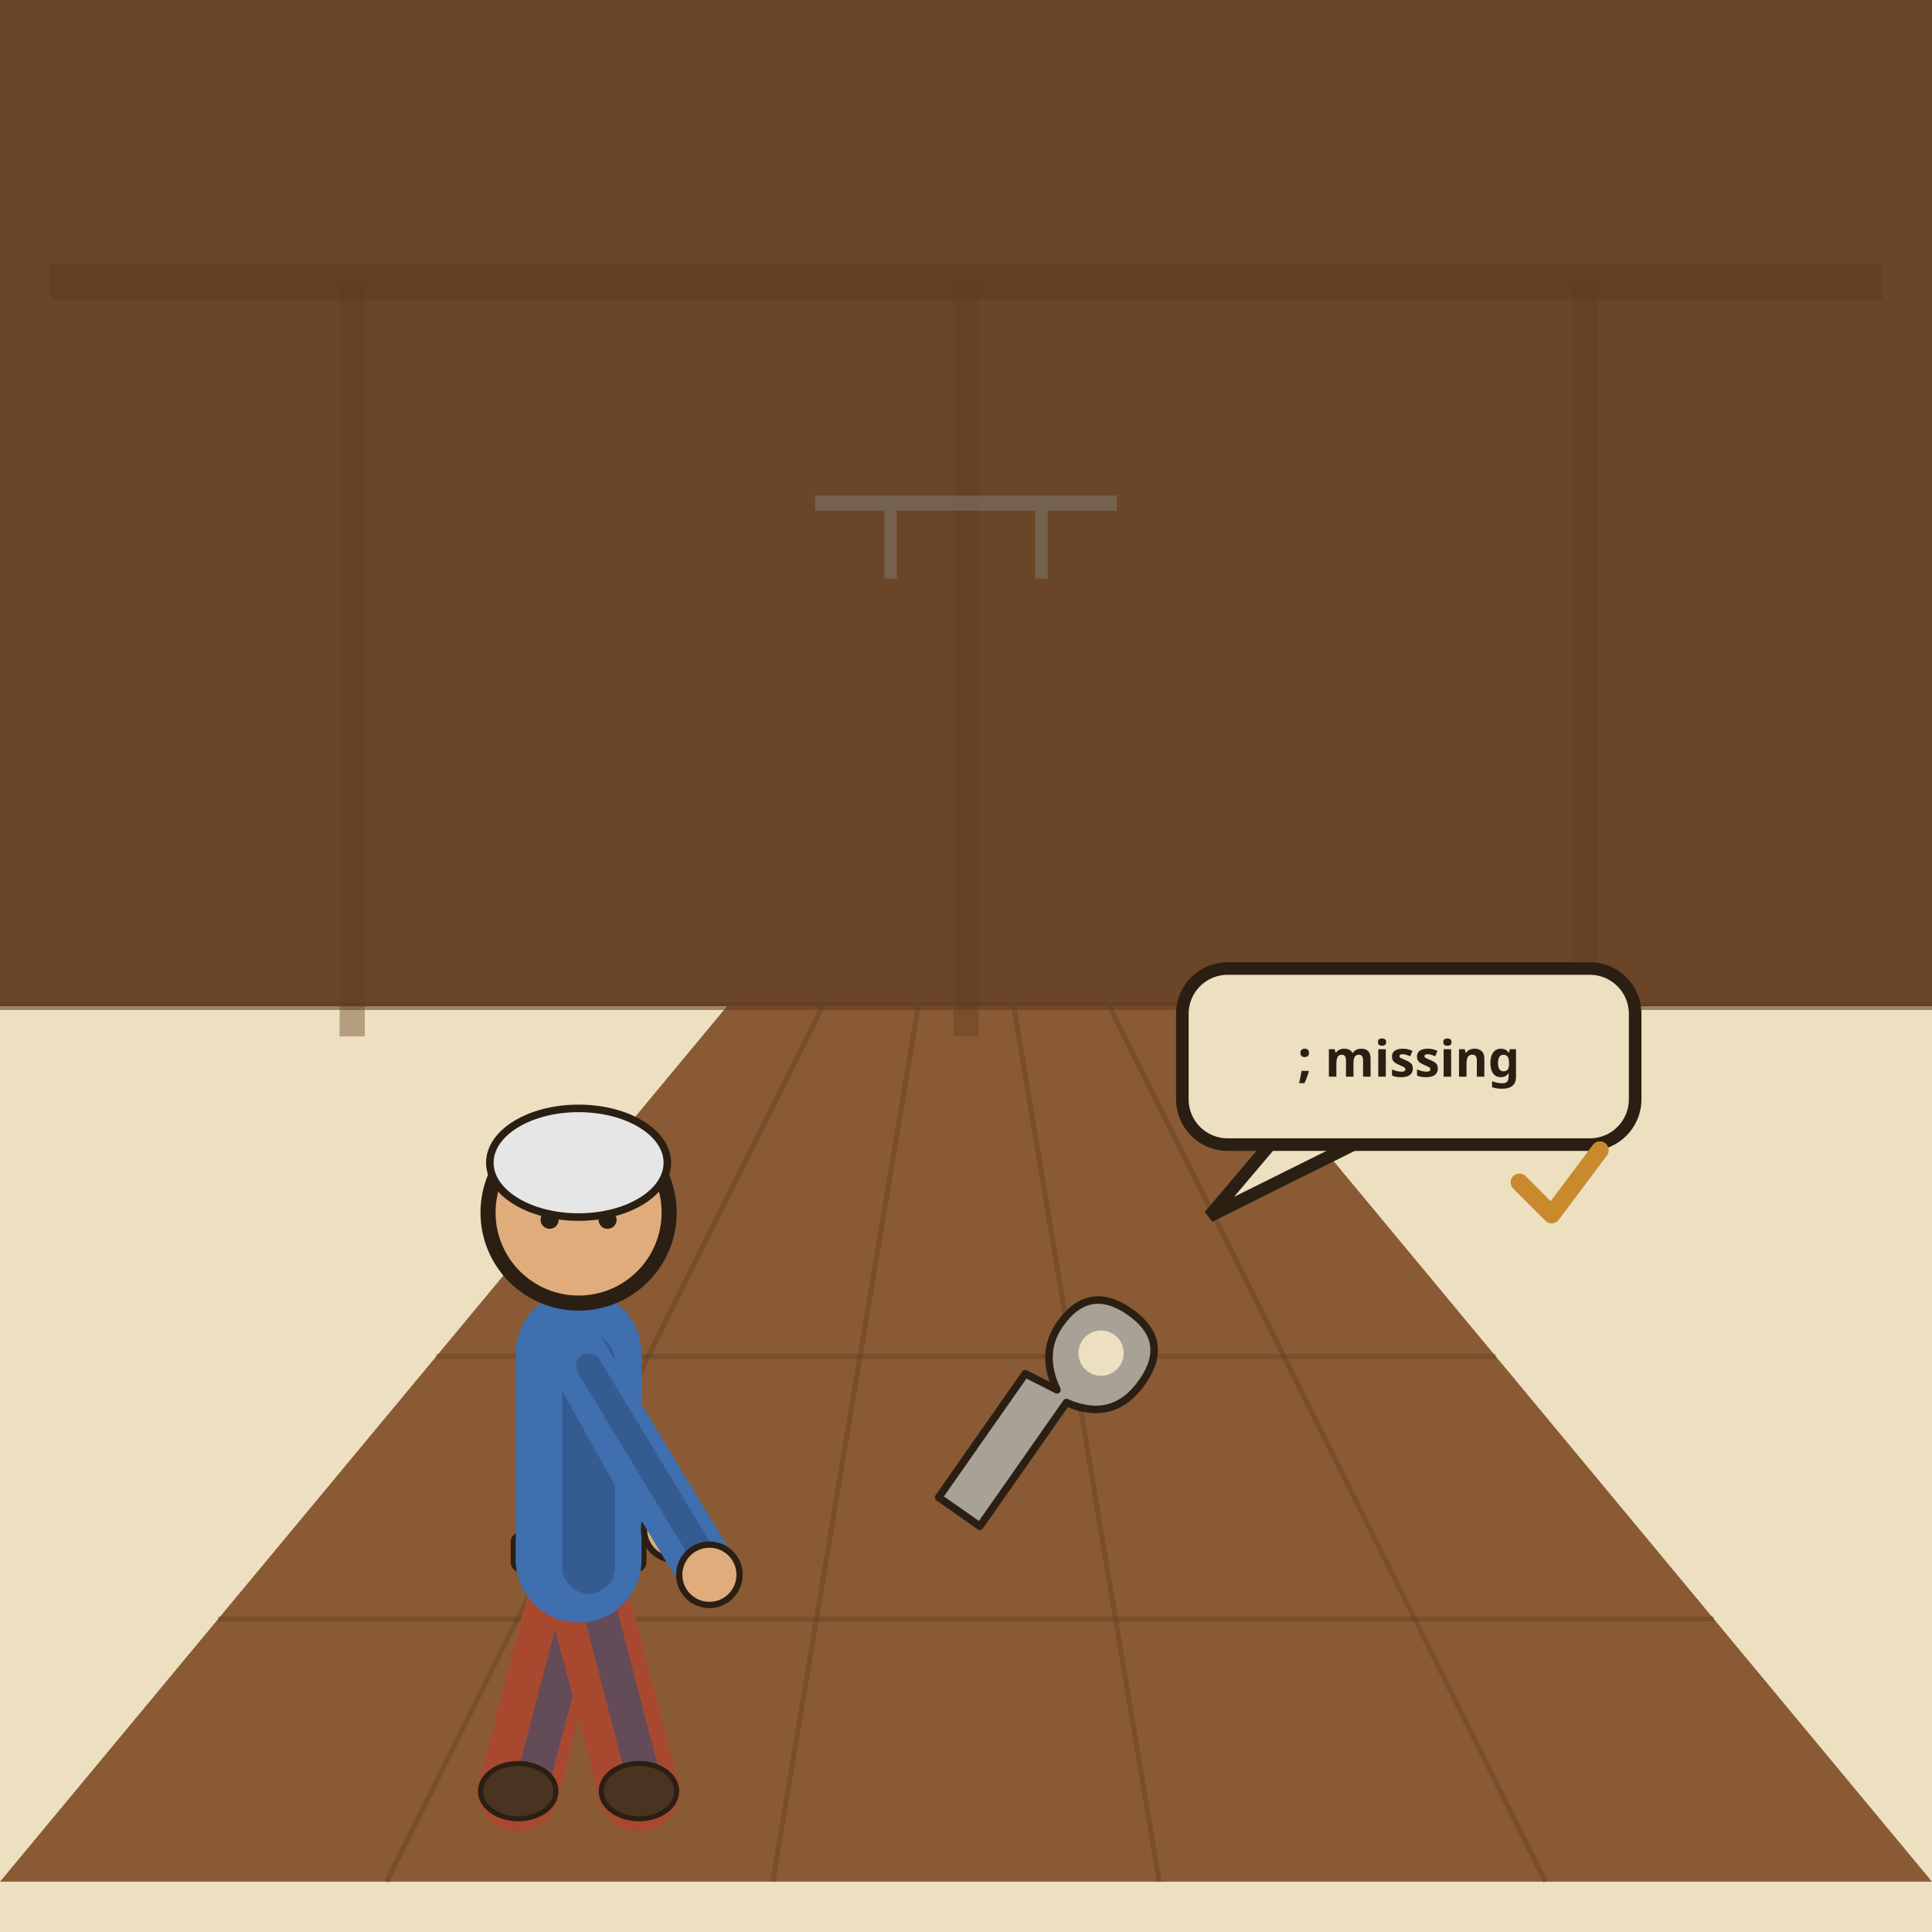
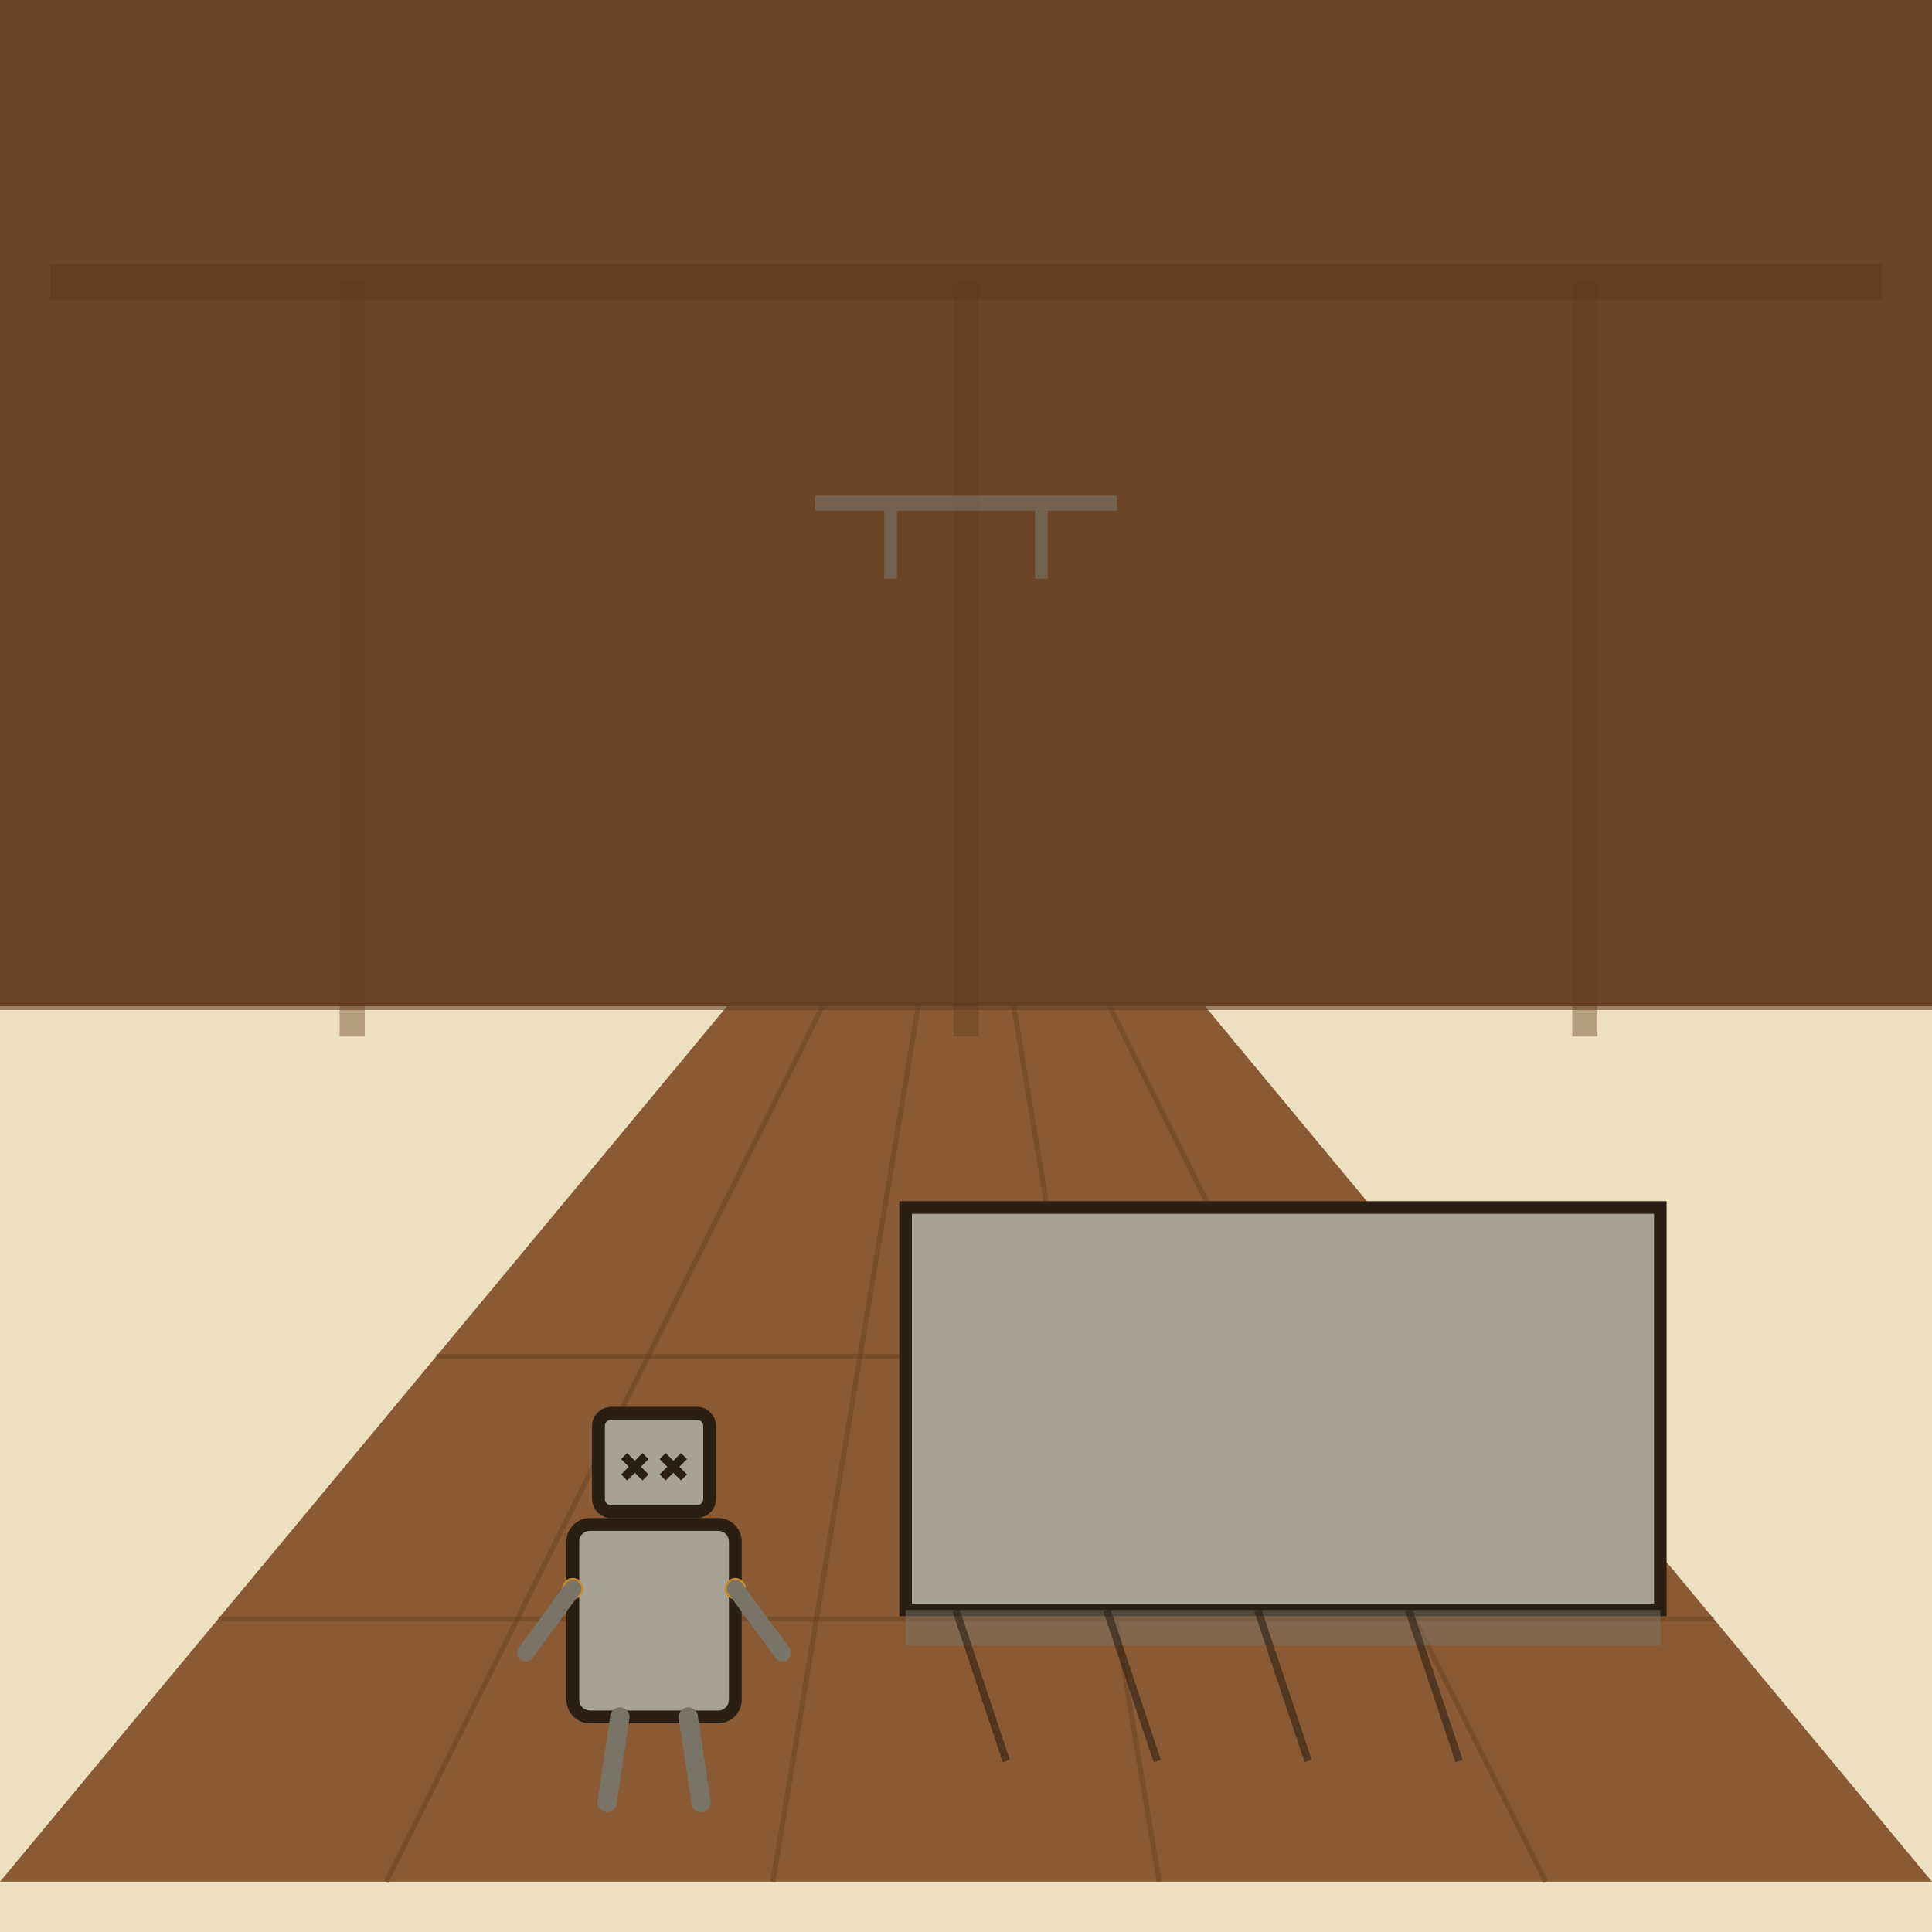
<svg xmlns="http://www.w3.org/2000/svg" viewBox="0 0 768 768">
  <rect x="0" y="0" width="768" height="768" fill="#ece0c0" />
  <rect x="0" y="0" width="768" height="400" fill="#6b4527" />
  <polygon points="289,400 479,400 768,748 0,748" fill="#8a5a34" />
  <line x1="327.0" y1="400" x2="153.6" y2="748" stroke="#5e3b1f" stroke-width="2" opacity="0.4" />
  <line x1="365.0" y1="400" x2="307.2" y2="748" stroke="#5e3b1f" stroke-width="2" opacity="0.4" />
  <line x1="403.0" y1="400" x2="460.8" y2="748" stroke="#5e3b1f" stroke-width="2" opacity="0.4" />
  <line x1="441.0" y1="400" x2="614.4" y2="748" stroke="#5e3b1f" stroke-width="2" opacity="0.4" />
  <line x1="173.4" y1="539.2" x2="594.6" y2="539.2" stroke="#5e3b1f" stroke-width="2" opacity="0.4" />
  <line x1="86.7" y1="643.6" x2="681.3" y2="643.6" stroke="#5e3b1f" stroke-width="2" opacity="0.4" />
  <line x1="0" y1="400" x2="768" y2="400" stroke="#5e3b1f" stroke-width="3" opacity="0.55" />
  <line x1="20" y1="112" x2="748" y2="112" stroke="#5e3b1f" stroke-width="14" opacity="0.7" />
  <line x1="140" y1="112" x2="140" y2="412.0" stroke="#5e3b1f" stroke-width="10" opacity="0.4" />
  <line x1="384" y1="112" x2="384" y2="412.0" stroke="#5e3b1f" stroke-width="10" opacity="0.4" />
  <line x1="630" y1="112" x2="630" y2="412.0" stroke="#5e3b1f" stroke-width="10" opacity="0.4" />
  <g transform="translate(384,200.0)" opacity="0.6">
    <line x1="-60" y1="0" x2="60" y2="0" stroke="#7a7468" stroke-width="6" />
    <line x1="-30" y1="0" x2="-30" y2="30" stroke="#7a7468" stroke-width="5" />
    <line x1="30" y1="0" x2="30" y2="30" stroke="#7a7468" stroke-width="5" />
  </g>
-   <g transform="translate(230,620) scale(1.0,1.0) rotate(0)">
-     <line x1="0" y1="0" x2="-24" y2="92" stroke="#a8492f" stroke-width="32" stroke-linecap="round" />
-     <line x1="4" y1="3" x2="-20" y2="95" stroke="#2b4d7a" stroke-width="13.4" stroke-linecap="round" opacity="0.55" />
-     <ellipse cx="-24" cy="92" rx="15" ry="11" fill="#4a3320" stroke="#2b1f14" stroke-width="2" />
-     <line x1="0" y1="0" x2="24" y2="92" stroke="#a8492f" stroke-width="32" stroke-linecap="round" />
-     <line x1="4" y1="3" x2="28" y2="95" stroke="#2b4d7a" stroke-width="13.4" stroke-linecap="round" opacity="0.55" />
-     <ellipse cx="24" cy="92" rx="15" ry="11" fill="#4a3320" stroke="#2b1f14" stroke-width="2" />
-     <rect x="-26" y="-10" width="52" height="14" rx="3" fill="#2b4d7a" stroke="#2b1f14" stroke-width="2" />
-     <line x1="0" y1="-82.0" x2="0" y2="0" stroke="#3f6fae" stroke-width="50" stroke-linecap="round" />
-     <line x1="4" y1="-79.0" x2="4" y2="3" stroke="#2b4d7a" stroke-width="21.0" stroke-linecap="round" opacity="0.55" />
-     <line x1="0" y1="-80" x2="38" y2="-12" stroke="#3f6fae" stroke-width="24" stroke-linecap="round" />
-     <line x1="4" y1="-77" x2="42" y2="-9" stroke="#2b4d7a" stroke-width="10.1" stroke-linecap="round" opacity="0.55" />
-     <circle cx="38" cy="-12" r="12" fill="#e0ac7c" stroke="#2b1f14" stroke-width="2.5" />
-     <line x1="0" y1="-80" x2="52" y2="6" stroke="#3f6fae" stroke-width="24" stroke-linecap="round" />
-     <line x1="4" y1="-77" x2="56" y2="9" stroke="#2b4d7a" stroke-width="10.1" stroke-linecap="round" opacity="0.55" />
-     <circle cx="52" cy="6" r="12" fill="#e0ac7c" stroke="#2b1f14" stroke-width="2.5" />
-     <circle cx="0" cy="-138" r="36" fill="#e0ac7c" stroke="#2b1f14" stroke-width="6" />
-     <ellipse cx="0" cy="-157.8" rx="35.28" ry="21.6" fill="#e6e6e6" stroke="#2b1f14" stroke-width="3" />
-     <circle cx="-11.52" cy="-135.12" r="3.6" fill="#2b1f14" />
-     <circle cx="11.52" cy="-135.12" r="3.6" fill="#2b1f14" />
-   </g>
-   <g transform="translate(410,560) scale(1.0) rotate(35)">
-     <path d="M -10,50 L 10,50 L 10,-10 Q 30,-14 30,-34 Q 30,-54 10,-54 Q -10,-54 -10,-34 Q -10,-20 4,-12 L -10,-10 Z" fill="#a8a196" stroke="#2b1f14" stroke-width="3" stroke-linejoin="round" />
-     <circle cx="10" cy="-34" r="9" fill="#ece0c0" />
-   </g>
-   <g transform="translate(560,420) scale(1.0)">
-     <polygon points="-50.4,29.4 -79.2,63.4 -10.8,29.4" fill="#ece0c0" stroke="#2b1f14" stroke-width="5" />
-     <rect x="-90.0" y="-35.0" width="180" height="70" rx="18" fill="#ece0c0" stroke="#2b1f14" stroke-width="5" />
-     <text x="0" y="8" text-anchor="middle" font-family="'Trebuchet MS', 'Arial Black', sans-serif" font-size="20" font-weight="bold" fill="#2b1f14" transform="rotate(0 0 8)">; missing</text>
-   </g>
-   <g transform="translate(620,470) scale(1.0)">
-     <polyline points="-16,0 -3.2,12.8 16,-12.8" fill="none" stroke="#c98a2e" stroke-width="7" stroke-linecap="round" stroke-linejoin="round" />
+   <rect x="360" y="480" width="300" height="160" fill="#a8a196" stroke="#2b1f14" stroke-width="5" />
+   <rect x="360" y="640" width="300" height="14" fill="#7a7468" opacity="0.5" />
+   <line x1="380" y1="640" x2="400" y2="700" stroke="#2b1f14" stroke-width="3" opacity="0.6" />
+   <line x1="440" y1="640" x2="460" y2="700" stroke="#2b1f14" stroke-width="3" opacity="0.6" />
+   <line x1="500" y1="640" x2="520" y2="700" stroke="#2b1f14" stroke-width="3" opacity="0.6" />
+   <line x1="560" y1="640" x2="580" y2="700" stroke="#2b1f14" stroke-width="3" opacity="0.6" />
+   <g transform="translate(260,640) scale(0.85)">
+     <rect x="-38" y="-40" width="76" height="90" rx="8" fill="#a8a196" stroke="#2b1f14" stroke-width="6" />
+     <rect x="-26" y="-92" width="52" height="46" rx="6" fill="#a8a196" stroke="#2b1f14" stroke-width="6" />
+     <line x1="-14" y1="-72" x2="-4" y2="-62" stroke="#2b1f14" stroke-width="4" />
+     <line x1="-4" y1="-72" x2="-14" y2="-62" stroke="#2b1f14" stroke-width="4" />
+     <line x1="4" y1="-72" x2="14" y2="-62" stroke="#2b1f14" stroke-width="4" />
+     <line x1="14" y1="-72" x2="4" y2="-62" stroke="#2b1f14" stroke-width="4" />
+     <circle cx="-38" cy="-10" r="5" fill="#c98a2e" />
+     <circle cx="38" cy="-10" r="5" fill="#c98a2e" />
+     <line x1="-38" y1="-10" x2="-60" y2="20" stroke="#7a7468" stroke-width="8" stroke-linecap="round" />
+     <line x1="38" y1="-10" x2="60" y2="20" stroke="#7a7468" stroke-width="8" stroke-linecap="round" />
+     <line x1="-16" y1="50" x2="-22" y2="90" stroke="#7a7468" stroke-width="9" stroke-linecap="round" />
+     <line x1="16" y1="50" x2="22" y2="90" stroke="#7a7468" stroke-width="9" stroke-linecap="round" />
  </g>
</svg>
